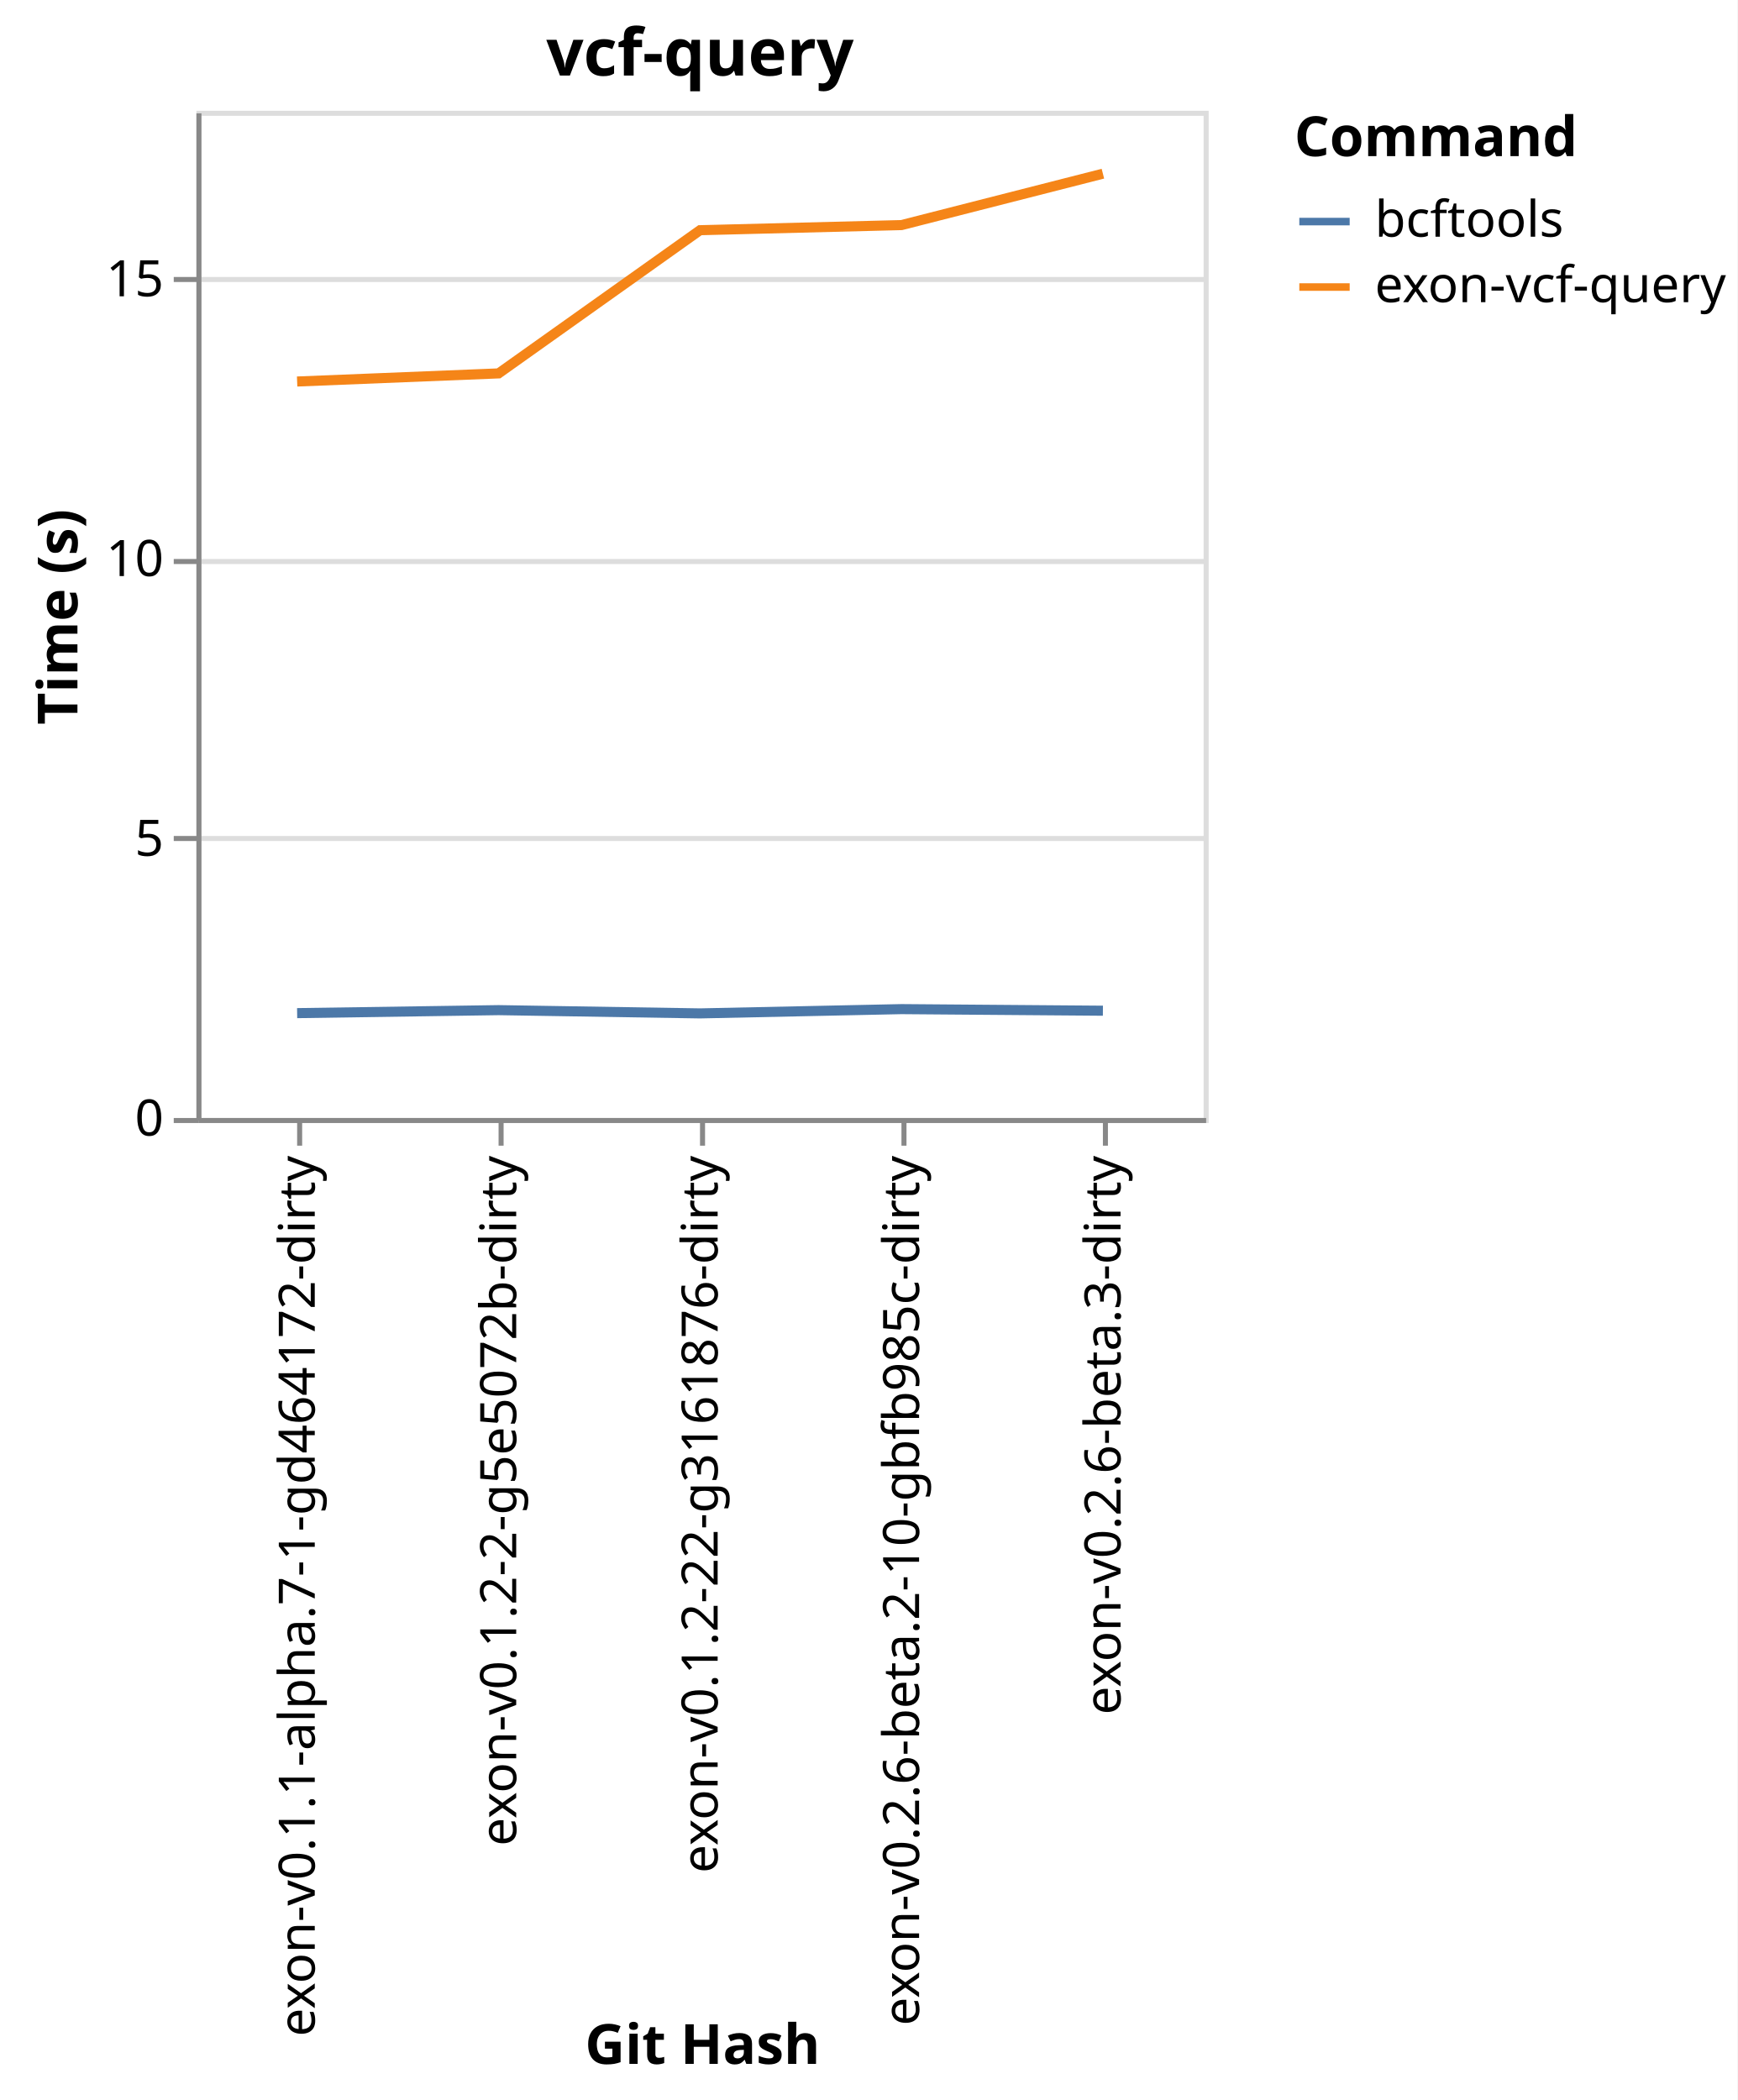
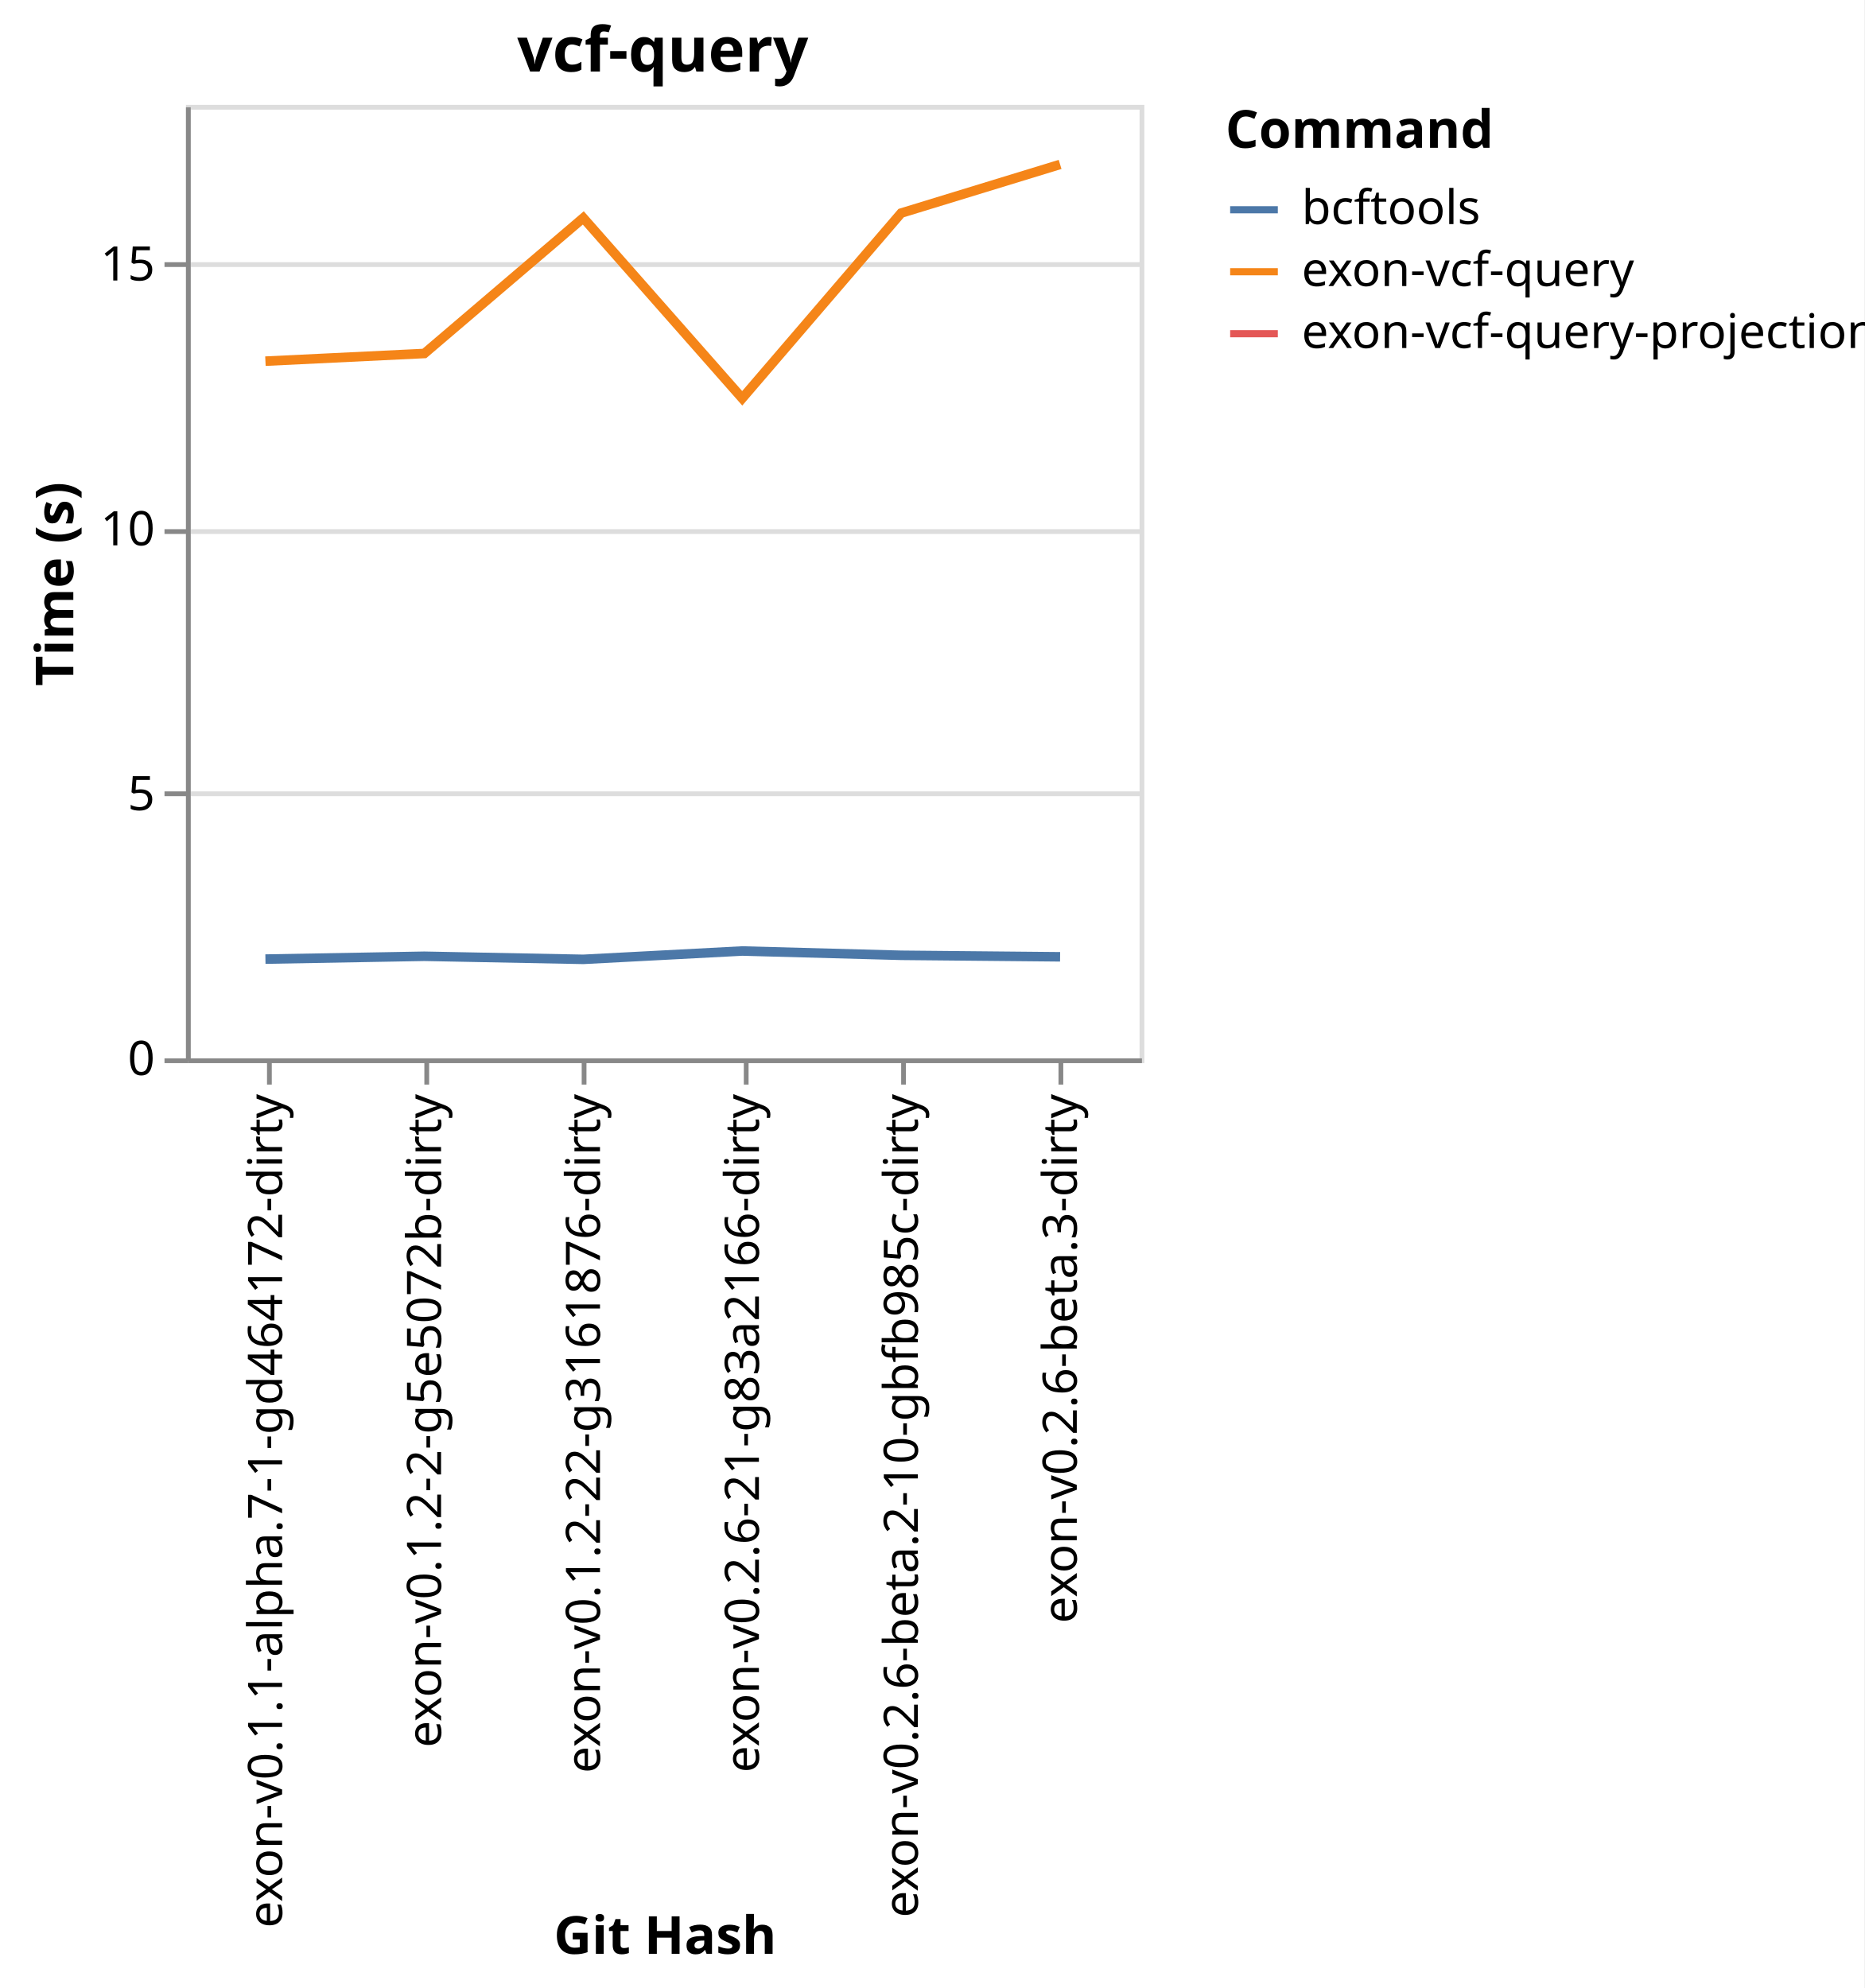
- <svg xmlns="http://www.w3.org/2000/svg" version="1.1" class="marks" width="345" height="417" viewBox="0 0 345 417">
-   <rect width="345" height="417" fill="white" />
+ <svg xmlns="http://www.w3.org/2000/svg" version="1.1" class="marks" width="391" height="417" viewBox="0 0 391 417">
+   <rect width="391" height="417" fill="white" />
  <g fill="none" stroke-miterlimit="10" transform="translate(39,22)">
    <g class="mark-group role-frame root" role="graphics-object" aria-roledescription="group mark container">
      <g transform="translate(0,0)">
        <path class="background" aria-hidden="true" d="M0.5,0.5h200v200h-200Z" stroke="#ddd" />
        <g>
          <g class="mark-group role-axis" aria-hidden="true">
            <g transform="translate(0.5,0.5)">
              <path class="background" aria-hidden="true" d="M0,0h0v0h0Z" pointer-events="none" />
              <g>
                <g class="mark-rule role-axis-grid" pointer-events="none">
                  <line transform="translate(0,200)" x2="200" y2="0" stroke="#ddd" stroke-width="1" opacity="1" />
                  <line transform="translate(0,144)" x2="200" y2="0" stroke="#ddd" stroke-width="1" opacity="1" />
                  <line transform="translate(0,89)" x2="200" y2="0" stroke="#ddd" stroke-width="1" opacity="1" />
                  <line transform="translate(0,33)" x2="200" y2="0" stroke="#ddd" stroke-width="1" opacity="1" />
                </g>
              </g>
              <path class="foreground" aria-hidden="true" d="" pointer-events="none" display="none" />
            </g>
          </g>
-           <g class="mark-group role-axis" role="graphics-symbol" aria-roledescription="axis" aria-label="X-axis titled 'Git Hash' for a discrete scale with 5 values: exon-v0.1.1-alpha.7-1-gd464172-dirty, exon-v0.1.2-2-g5e5072b-dirty, exon-v0.1.2-22-g3161876-dirty, exon-v0.2.6-beta.2-10-gbfb985c-dirty, exon-v0.2.6-beta.3-dirty">
+           <g class="mark-group role-axis" role="graphics-symbol" aria-roledescription="axis" aria-label="X-axis titled 'Git Hash' for a discrete scale with 6 values: exon-v0.1.1-alpha.7-1-gd464172-dirty, exon-v0.1.2-2-g5e5072b-dirty, exon-v0.1.2-22-g3161876-dirty, exon-v0.2.6-21-g83a2166-dirty, exon-v0.2.6-beta.2-10-gbfb985c-dirty, exon-v0.2.6-beta.3-dirty">
            <g transform="translate(0.5,200.5)">
              <path class="background" aria-hidden="true" d="M0,0h0v0h0Z" pointer-events="none" />
              <g>
                <g class="mark-rule role-axis-tick" pointer-events="none">
-                   <line transform="translate(20,0)" x2="0" y2="5" stroke="#888" stroke-width="1" opacity="1" />
-                   <line transform="translate(60,0)" x2="0" y2="5" stroke="#888" stroke-width="1" opacity="1" />
-                   <line transform="translate(100,0)" x2="0" y2="5" stroke="#888" stroke-width="1" opacity="1" />
-                   <line transform="translate(140,0)" x2="0" y2="5" stroke="#888" stroke-width="1" opacity="1" />
-                   <line transform="translate(180,0)" x2="0" y2="5" stroke="#888" stroke-width="1" opacity="1" />
+                   <line transform="translate(17,0)" x2="0" y2="5" stroke="#888" stroke-width="1" opacity="1" />
+                   <line transform="translate(50,0)" x2="0" y2="5" stroke="#888" stroke-width="1" opacity="1" />
+                   <line transform="translate(83,0)" x2="0" y2="5" stroke="#888" stroke-width="1" opacity="1" />
+                   <line transform="translate(117,0)" x2="0" y2="5" stroke="#888" stroke-width="1" opacity="1" />
+                   <line transform="translate(150,0)" x2="0" y2="5" stroke="#888" stroke-width="1" opacity="1" />
+                   <line transform="translate(183,0)" x2="0" y2="5" stroke="#888" stroke-width="1" opacity="1" />
                </g>
                <g class="mark-text role-axis-label" pointer-events="none">
-                   <text text-anchor="end" transform="translate(20,7) rotate(270) translate(0,3)" font-family="sans-serif" font-size="10px" fill="#000" opacity="1">exon-v0.1.1-alpha.7-1-gd464172-dirty</text>
-                   <text text-anchor="end" transform="translate(60,7) rotate(270) translate(0,3)" font-family="sans-serif" font-size="10px" fill="#000" opacity="1">exon-v0.1.2-2-g5e5072b-dirty</text>
-                   <text text-anchor="end" transform="translate(100,7) rotate(270) translate(0,3)" font-family="sans-serif" font-size="10px" fill="#000" opacity="1">exon-v0.1.2-22-g3161876-dirty</text>
-                   <text text-anchor="end" transform="translate(140,7) rotate(270) translate(0,3)" font-family="sans-serif" font-size="10px" fill="#000" opacity="1">exon-v0.2.6-beta.2-10-gbfb985c-dirty</text>
-                   <text text-anchor="end" transform="translate(180,7) rotate(270) translate(0,3)" font-family="sans-serif" font-size="10px" fill="#000" opacity="1">exon-v0.2.6-beta.3-dirty</text>
+                   <text text-anchor="end" transform="translate(16.66667,7) rotate(270) translate(0,3)" font-family="sans-serif" font-size="10px" fill="#000" opacity="1">exon-v0.1.1-alpha.7-1-gd464172-dirty</text>
+                   <text text-anchor="end" transform="translate(50,7) rotate(270) translate(0,3)" font-family="sans-serif" font-size="10px" fill="#000" opacity="1">exon-v0.1.2-2-g5e5072b-dirty</text>
+                   <text text-anchor="end" transform="translate(83.33333,7) rotate(270) translate(0,3)" font-family="sans-serif" font-size="10px" fill="#000" opacity="1">exon-v0.1.2-22-g3161876-dirty</text>
+                   <text text-anchor="end" transform="translate(116.6667,7) rotate(270) translate(0,3)" font-family="sans-serif" font-size="10px" fill="#000" opacity="1">exon-v0.2.6-21-g83a2166-dirty</text>
+                   <text text-anchor="end" transform="translate(150,7) rotate(270) translate(0,3)" font-family="sans-serif" font-size="10px" fill="#000" opacity="1">exon-v0.2.6-beta.2-10-gbfb985c-dirty</text>
+                   <text text-anchor="end" transform="translate(183.3333,7) rotate(270) translate(0,3)" font-family="sans-serif" font-size="10px" fill="#000" opacity="1">exon-v0.2.6-beta.3-dirty</text>
                </g>
                <g class="mark-rule role-axis-domain" pointer-events="none">
                  <line transform="translate(0,0)" x2="200" y2="0" stroke="#888" stroke-width="1" opacity="1" />
                </g>
                <g class="mark-text role-axis-title" pointer-events="none">
                  <text text-anchor="middle" transform="translate(100,187.3291)" font-family="sans-serif" font-size="11px" font-weight="bold" fill="#000" opacity="1">Git Hash</text>
                </g>
              </g>
              <path class="foreground" aria-hidden="true" d="" pointer-events="none" display="none" />
            </g>
          </g>
          <g class="mark-group role-axis" role="graphics-symbol" aria-roledescription="axis" aria-label="Y-axis titled 'Time (s)' for a linear scale with values from 0 to 18">
            <g transform="translate(0.5,0.5)">
              <path class="background" aria-hidden="true" d="M0,0h0v0h0Z" pointer-events="none" />
              <g>
                <g class="mark-rule role-axis-tick" pointer-events="none">
                  <line transform="translate(0,200)" x2="-5" y2="0" stroke="#888" stroke-width="1" opacity="1" />
                  <line transform="translate(0,144)" x2="-5" y2="0" stroke="#888" stroke-width="1" opacity="1" />
                  <line transform="translate(0,89)" x2="-5" y2="0" stroke="#888" stroke-width="1" opacity="1" />
                  <line transform="translate(0,33)" x2="-5" y2="0" stroke="#888" stroke-width="1" opacity="1" />
                </g>
                <g class="mark-text role-axis-label" pointer-events="none">
                  <text text-anchor="end" transform="translate(-7,203)" font-family="sans-serif" font-size="10px" fill="#000" opacity="1">0</text>
                  <text text-anchor="end" transform="translate(-7,147.4444)" font-family="sans-serif" font-size="10px" fill="#000" opacity="1">5</text>
                  <text text-anchor="end" transform="translate(-7,91.88889)" font-family="sans-serif" font-size="10px" fill="#000" opacity="1">10</text>
                  <text text-anchor="end" transform="translate(-7,36.33333)" font-family="sans-serif" font-size="10px" fill="#000" opacity="1">15</text>
                </g>
                <g class="mark-rule role-axis-domain" pointer-events="none">
                  <line transform="translate(0,200)" x2="0" y2="-200" stroke="#888" stroke-width="1" opacity="1" />
                </g>
                <g class="mark-text role-axis-title" pointer-events="none">
                  <text text-anchor="middle" transform="translate(-22.12305,100) rotate(-90) translate(0,-2)" font-family="sans-serif" font-size="11px" font-weight="bold" fill="#000" opacity="1">Time (s)</text>
                </g>
              </g>
              <path class="foreground" aria-hidden="true" d="" pointer-events="none" display="none" />
            </g>
          </g>
          <g class="mark-group role-scope pathgroup" role="graphics-object" aria-roledescription="group mark container">
            <g transform="translate(0,0)">
              <path class="background" aria-hidden="true" d="M0,0h200v200h-200Z" />
              <g>
                <g class="mark-line role-mark marks" role="graphics-object" aria-roledescription="line mark container">
-                   <path aria-label="Git Hash: exon-v0.1.1-alpha.7-1-gd464172-dirty; Time (s): 1.87383299238; Command: bcftools" role="graphics-symbol" aria-roledescription="line mark" d="M20,179.18L60,178.584L100,179.231L140,178.383L180,178.698" stroke="#4c78a8" stroke-width="2" />
+                   <path aria-label="Git Hash: exon-v0.1.1-alpha.7-1-gd464172-dirty; Time (s): 1.87383299238; Command: bcftools" role="graphics-symbol" aria-roledescription="line mark" d="M16.667,179.18L50,178.584L83.333,179.231L116.667,177.481L150,178.383L183.333,178.698" stroke="#4c78a8" stroke-width="2" />
                </g>
              </g>
              <path class="foreground" aria-hidden="true" d="" display="none" />
            </g>
            <g transform="translate(0,0)">
              <path class="background" aria-hidden="true" d="M0,0h200v200h-200Z" />
              <g>
                <g class="mark-line role-mark marks" role="graphics-object" aria-roledescription="line mark container">
-                   <path aria-label="Git Hash: exon-v0.1.1-alpha.7-1-gd464172-dirty; Time (s): 13.1619048469; Command: exon-vcf-query" role="graphics-symbol" aria-roledescription="line mark" d="M20,53.757L60,52.146L100,23.712L140,22.696L180,12.488" stroke="#f58518" stroke-width="2" />
+                   <path aria-label="Git Hash: exon-v0.1.1-alpha.7-1-gd464172-dirty; Time (s): 13.1619048469; Command: exon-vcf-query" role="graphics-symbol" aria-roledescription="line mark" d="M16.667,53.757L50,52.146L83.333,23.712L116.667,61.546L150,22.696L183.333,12.488" stroke="#f58518" stroke-width="2" />
+                 </g>
+               </g>
+               <path class="foreground" aria-hidden="true" d="" display="none" />
+             </g>
+             <g transform="translate(0,0)">
+               <path class="background" aria-hidden="true" d="M0,0h200v200h-200Z" />
+               <g>
+                 <g class="mark-line role-mark marks" role="graphics-object" aria-roledescription="line mark container">
+                   <path aria-label="Git Hash: exon-v0.2.6-21-g83a2166-dirty; Time (s): 12.21773082; Command: exon-vcf-query-projection" role="graphics-symbol" aria-roledescription="line mark" d="M116.667,64.247Z" stroke="#e45756" stroke-width="2" />
                </g>
              </g>
              <path class="foreground" aria-hidden="true" d="" display="none" />
            </g>
          </g>
-           <g class="mark-group role-legend" role="graphics-symbol" aria-roledescription="legend" aria-label="Symbol legend titled 'Command' for stroke color with 2 values: bcftools, exon-vcf-query">
+           <g class="mark-group role-legend" role="graphics-symbol" aria-roledescription="legend" aria-label="Symbol legend titled 'Command' for stroke color with 3 values: bcftools, exon-vcf-query, exon-vcf-query-projection">
            <g transform="translate(218,0)">
-               <path class="background" aria-hidden="true" d="M0,0h83v40h-83Z" pointer-events="none" />
+               <path class="background" aria-hidden="true" d="M0,0h129v53h-129Z" pointer-events="none" />
              <g>
                <g class="mark-group role-legend-entry">
                  <g transform="translate(0,16)">
                    <path class="background" aria-hidden="true" d="M0,0h0v0h0Z" pointer-events="none" />
                    <g>
                      <g class="mark-group role-scope" role="graphics-object" aria-roledescription="group mark container">
                        <g transform="translate(0,0)">
-                           <path class="background" aria-hidden="true" d="M0,0h82.138v11h-82.138Z" pointer-events="none" opacity="1" />
+                           <path class="background" aria-hidden="true" d="M0,0h128.827v11h-128.827Z" pointer-events="none" opacity="1" />
                          <g>
                            <g class="mark-symbol role-legend-symbol" pointer-events="none">
                              <path transform="translate(6,6)" d="M-5,0L5,0" stroke="#4c78a8" stroke-width="1.5" opacity="1" />
                            </g>
                            <g class="mark-text role-legend-label" pointer-events="none">
                              <text text-anchor="start" transform="translate(16,9)" font-family="sans-serif" font-size="10px" fill="#000" opacity="1">bcftools</text>
                            </g>
                          </g>
                          <path class="foreground" aria-hidden="true" d="" pointer-events="none" display="none" />
                        </g>
                        <g transform="translate(0,13)">
-                           <path class="background" aria-hidden="true" d="M0,0h82.138v11h-82.138Z" pointer-events="none" opacity="1" />
+                           <path class="background" aria-hidden="true" d="M0,0h128.827v11h-128.827Z" pointer-events="none" opacity="1" />
                          <g>
                            <g class="mark-symbol role-legend-symbol" pointer-events="none">
                              <path transform="translate(6,6)" d="M-5,0L5,0" stroke="#f58518" stroke-width="1.5" opacity="1" />
                            </g>
                            <g class="mark-text role-legend-label" pointer-events="none">
                              <text text-anchor="start" transform="translate(16,9)" font-family="sans-serif" font-size="10px" fill="#000" opacity="1">exon-vcf-query</text>
+                             </g>
+                           </g>
+                           <path class="foreground" aria-hidden="true" d="" pointer-events="none" display="none" />
+                         </g>
+                         <g transform="translate(0,26)">
+                           <path class="background" aria-hidden="true" d="M0,0h128.827v11h-128.827Z" pointer-events="none" opacity="1" />
+                           <g>
+                             <g class="mark-symbol role-legend-symbol" pointer-events="none">
+                               <path transform="translate(6,6)" d="M-5,0L5,0" stroke="#e45756" stroke-width="1.5" opacity="1" />
+                             </g>
+                             <g class="mark-text role-legend-label" pointer-events="none">
+                               <text text-anchor="start" transform="translate(16,9)" font-family="sans-serif" font-size="10px" fill="#000" opacity="1">exon-vcf-query-projection</text>
                            </g>
                          </g>
                          <path class="foreground" aria-hidden="true" d="" pointer-events="none" display="none" />
                        </g>
                      </g>
                    </g>
                    <path class="foreground" aria-hidden="true" d="" pointer-events="none" display="none" />
                  </g>
                </g>
                <g class="mark-text role-legend-title" pointer-events="none">
                  <text text-anchor="start" transform="translate(0,9)" font-family="sans-serif" font-size="11px" font-weight="bold" fill="#000" opacity="1">Command</text>
                </g>
              </g>
              <path class="foreground" aria-hidden="true" d="" pointer-events="none" display="none" />
            </g>
          </g>
          <g class="mark-group role-title">
            <g transform="translate(100,-17)">
              <path class="background" aria-hidden="true" d="M0,0h0v0h0Z" pointer-events="none" />
              <g>
                <g class="mark-text role-title-text" role="graphics-symbol" aria-roledescription="title" aria-label="Title text 'vcf-query'" pointer-events="none">
                  <text text-anchor="middle" transform="translate(0,10)" font-family="sans-serif" font-size="13px" font-weight="bold" fill="#000" opacity="1">vcf-query</text>
                </g>
              </g>
              <path class="foreground" aria-hidden="true" d="" pointer-events="none" display="none" />
            </g>
          </g>
        </g>
        <path class="foreground" aria-hidden="true" d="" display="none" />
      </g>
    </g>
  </g>
</svg>
